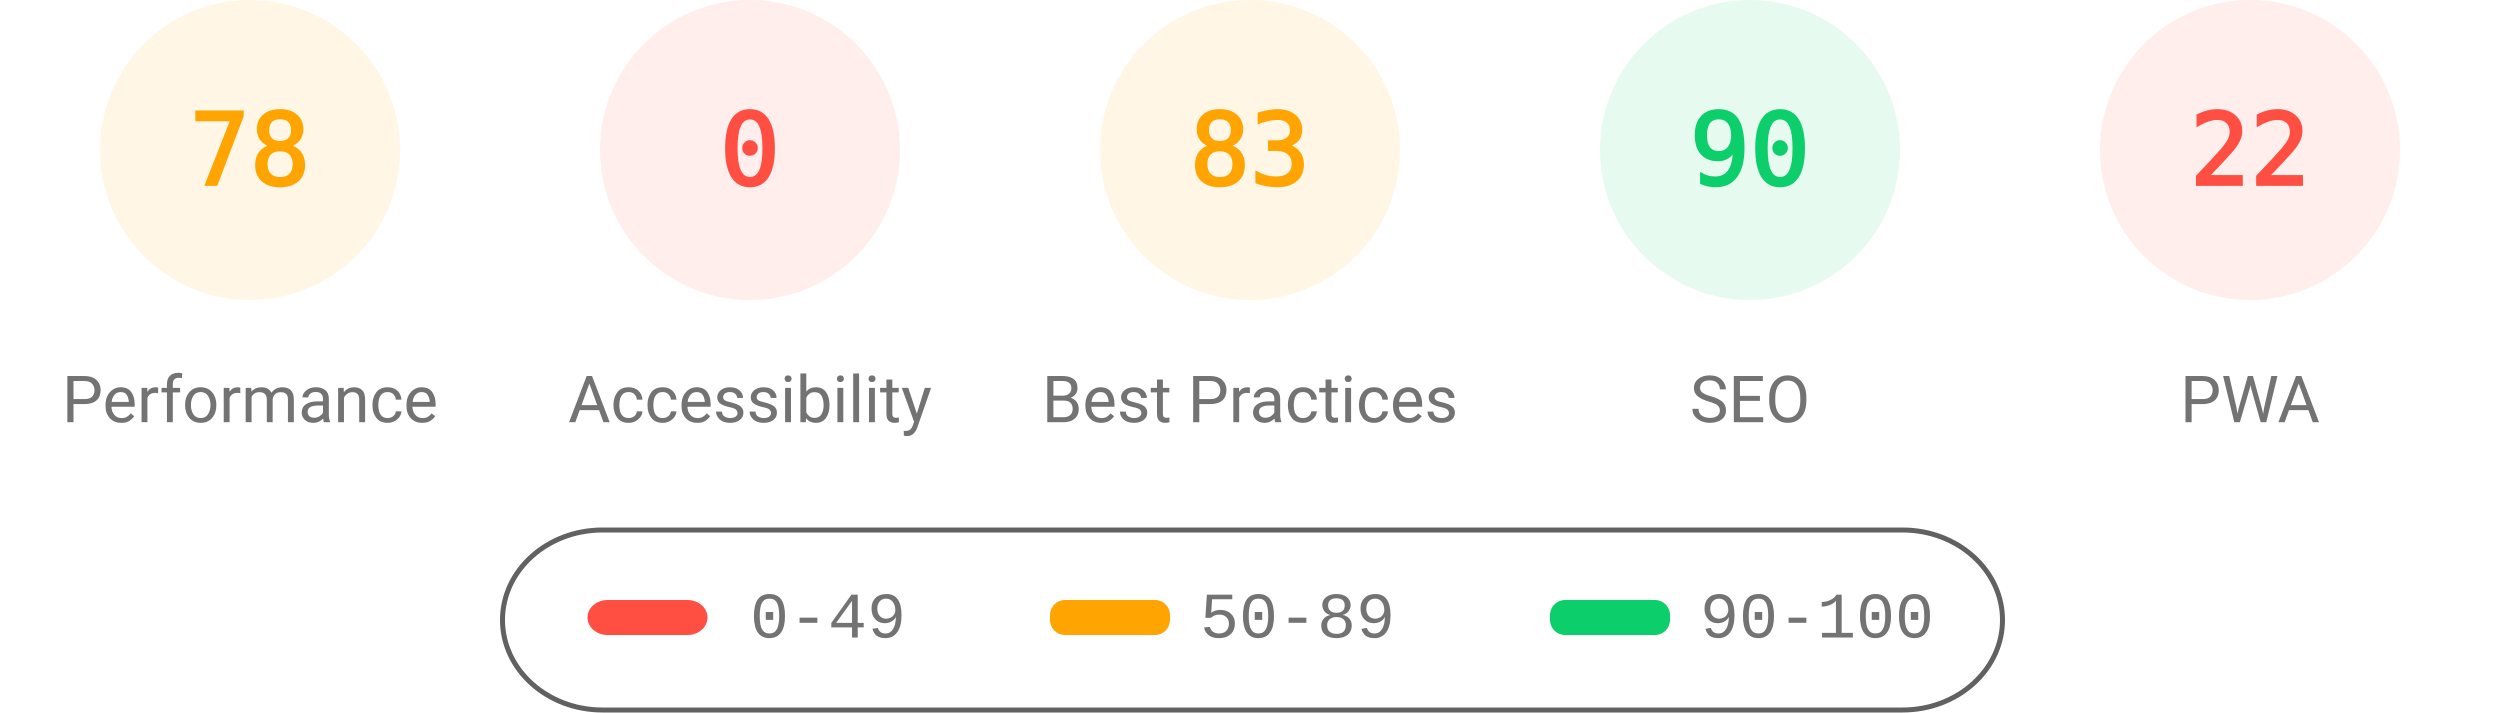
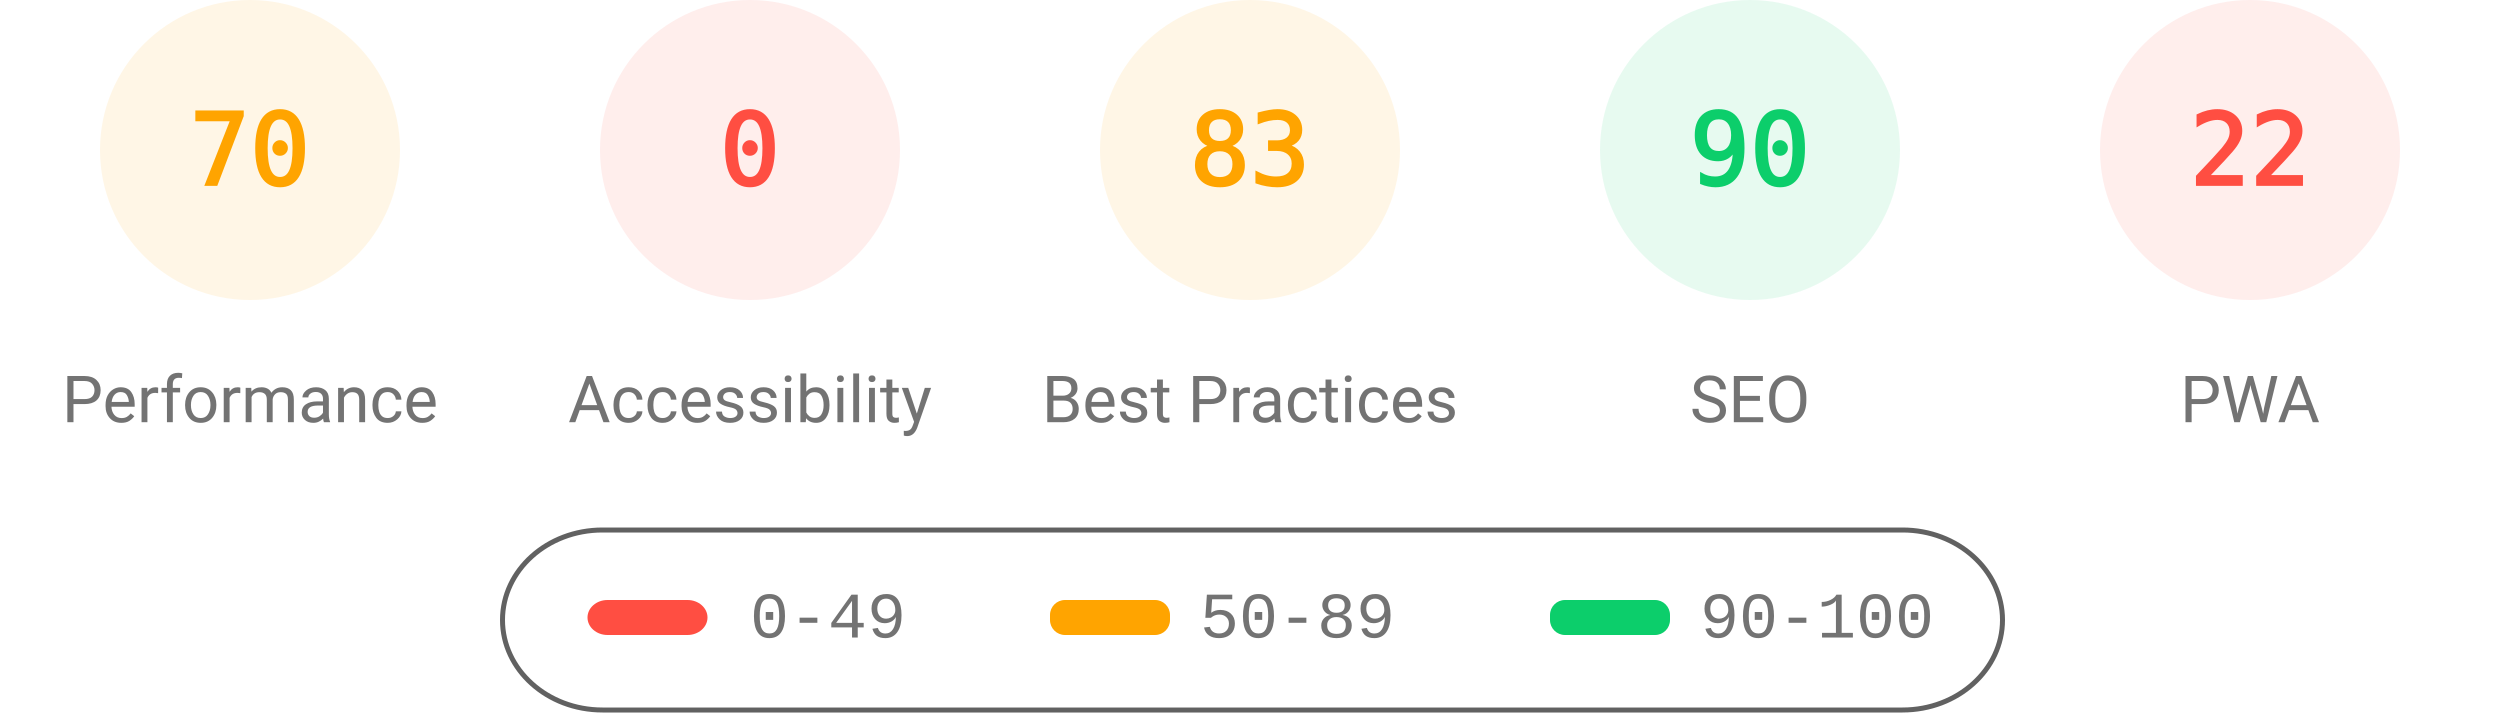
<svg xmlns="http://www.w3.org/2000/svg" fill="none" width="1000" height="285">
  <style>.gauge-base{opacity:.1}.gauge-arc{fill:none;animation-delay:250ms;stroke-linecap:round;transform:rotate(-90deg);transform-origin:100px 60px;animation:load-gauge 1s ease forwards}.guage-text{font-size:40px;font-family:monospace;text-align:center}.guage-red{color:#ff4e42;fill:#ff4e42;stroke:#ff4e42}.guage-orange{color:#ffa400;fill:#ffa400;stroke:#ffa400}.guage-green{color:#0cce6b;fill:#0cce6b;stroke:#0cce6b}.guage-undefined{color:#5c5c5c;fill:#5c5c5c;stroke:#5c5c5c}.guage-title{color:#737373;fill:#737373;stroke:none;font-size:26px;line-height:26px;font-family:Roboto,Halvetica,Arial,sans-serif}@keyframes load-gauge{from{stroke-dasharray:0 352.858}}</style>
  <svg class="guage-div guage-perf guage-orange" viewBox="0 0 200 200" width="200" height="200">
    <circle class="gauge-base" r="56" cx="100" cy="60" stroke-width="8" />
-     <circle class="gauge-arc guage-arc-1" r="56" cx="100" cy="60" stroke-width="8" style="stroke-dasharray:274.449,351.858" />
-     <text class="guage-text" x="100" y="60" alignment-baseline="central" dominant-baseline="central" text-anchor="middle">78</text>
+     <circle class="gauge-arc guage-arc-1" r="56" cx="100" cy="60" stroke-width="8" style="stroke-dasharray:246.301,351.858" />
+     <text class="guage-text" x="100" y="60" alignment-baseline="central" dominant-baseline="central" text-anchor="middle">70</text>
    <text class="guage-title" x="100" y="160" alignment-baseline="central" dominant-baseline="central" text-anchor="middle">Performance</text>
  </svg>
  <svg class="guage-div guage-acc guage-red" viewBox="0 0 200 200" width="200" height="200" x="200">
    <circle class="gauge-base" r="56" cx="100" cy="60" stroke-width="8" />
    <circle class="gauge-arc guage-arc-2" r="56" cx="100" cy="60" stroke-width="8" style="stroke-dasharray:0,351.858" />
    <text class="guage-text" x="100" y="60" alignment-baseline="central" dominant-baseline="central" text-anchor="middle">0</text>
    <text class="guage-title" x="100" y="160" alignment-baseline="central" dominant-baseline="central" text-anchor="middle">Accessibility</text>
  </svg>
  <svg class="guage-div guage-best guage-orange" viewBox="0 0 200 200" width="200" height="200" x="400">
    <circle class="gauge-base" r="56" cx="100" cy="60" stroke-width="8" />
    <circle class="gauge-arc guage-arc-3" r="56" cx="100" cy="60" stroke-width="8" style="stroke-dasharray:292.042,351.858" />
    <text class="guage-text" x="100" y="60" alignment-baseline="central" dominant-baseline="central" text-anchor="middle">83</text>
    <text class="guage-title" x="100" y="160" alignment-baseline="central" dominant-baseline="central" text-anchor="middle">Best Practices</text>
  </svg>
  <svg class="guage-div guage-seo guage-green" viewBox="0 0 200 200" width="200" height="200" x="600">
    <circle class="gauge-base" r="56" cx="100" cy="60" stroke-width="8" />
    <circle class="gauge-arc guage-arc-4" r="56" cx="100" cy="60" stroke-width="8" style="stroke-dasharray:316.672,351.858" />
    <text class="guage-text" x="100" y="60" alignment-baseline="central" dominant-baseline="central" text-anchor="middle">90</text>
    <text class="guage-title" x="100" y="160" alignment-baseline="central" dominant-baseline="central" text-anchor="middle">SEO</text>
  </svg>
  <svg class="guage-div guage-pwa guage-red" viewBox="0 0 200 200" width="200" height="200" x="800">
    <circle class="gauge-base" r="56" cx="100" cy="60" stroke-width="8" />
    <circle class="gauge-arc guage-arc-4" r="56" cx="100" cy="60" stroke-width="8" style="stroke-dasharray:77.409,351.858" />
    <text class="guage-text" x="100" y="60" alignment-baseline="central" dominant-baseline="central" text-anchor="middle">22</text>
    <text class="guage-title" x="100" y="160" alignment-baseline="central" dominant-baseline="central" text-anchor="middle">PWA</text>
  </svg>
  <svg width="604" height="76" x="200" y="210">
    <path fill="none" id="canvas_background" d="M-1-1h604v80H-1z" />
    <rect fill-opacity="0" stroke="#616161" stroke-width="2" rx="40" id="svg_2" height="72" width="600" y="2" x="1" fill="#000" />
    <rect stroke="#000" rx="8" id="svg_3" height="14" width="48" y="30" x="35" stroke-opacity="null" stroke-width="0" fill="#ff4e42" />
    <rect stroke="#000" rx="6" id="svg_4" height="14" width="48" y="30" x="220" stroke-opacity="null" stroke-width="0" fill="#ffa400" />
    <rect stroke="#000" rx="6" id="svg_5" height="14" width="48" y="30" x="420" stroke-opacity="null" stroke-width="0" fill="#0cce6b" />
    <text xml:space="preserve" text-anchor="start" font-family="'Courier New', Courier, monospace" font-size="26" id="svg_6" y="45" x="100" stroke-opacity="null" stroke-width="0" stroke="#000" fill="#737373">0-49</text>
    <text xml:space="preserve" text-anchor="start" font-family="'Courier New', Courier, monospace" font-size="26" id="svg_7" y="45" x="280" stroke-opacity="null" stroke-width="0" stroke="#000" fill="#737373">50-89</text>
    <text xml:space="preserve" text-anchor="start" font-family="'Courier New', Courier, monospace" font-size="26" id="svg_8" y="45" x="480" stroke-opacity="null" stroke-width="0" stroke="#000" fill="#737373">90-100</text>
  </svg>
</svg>
